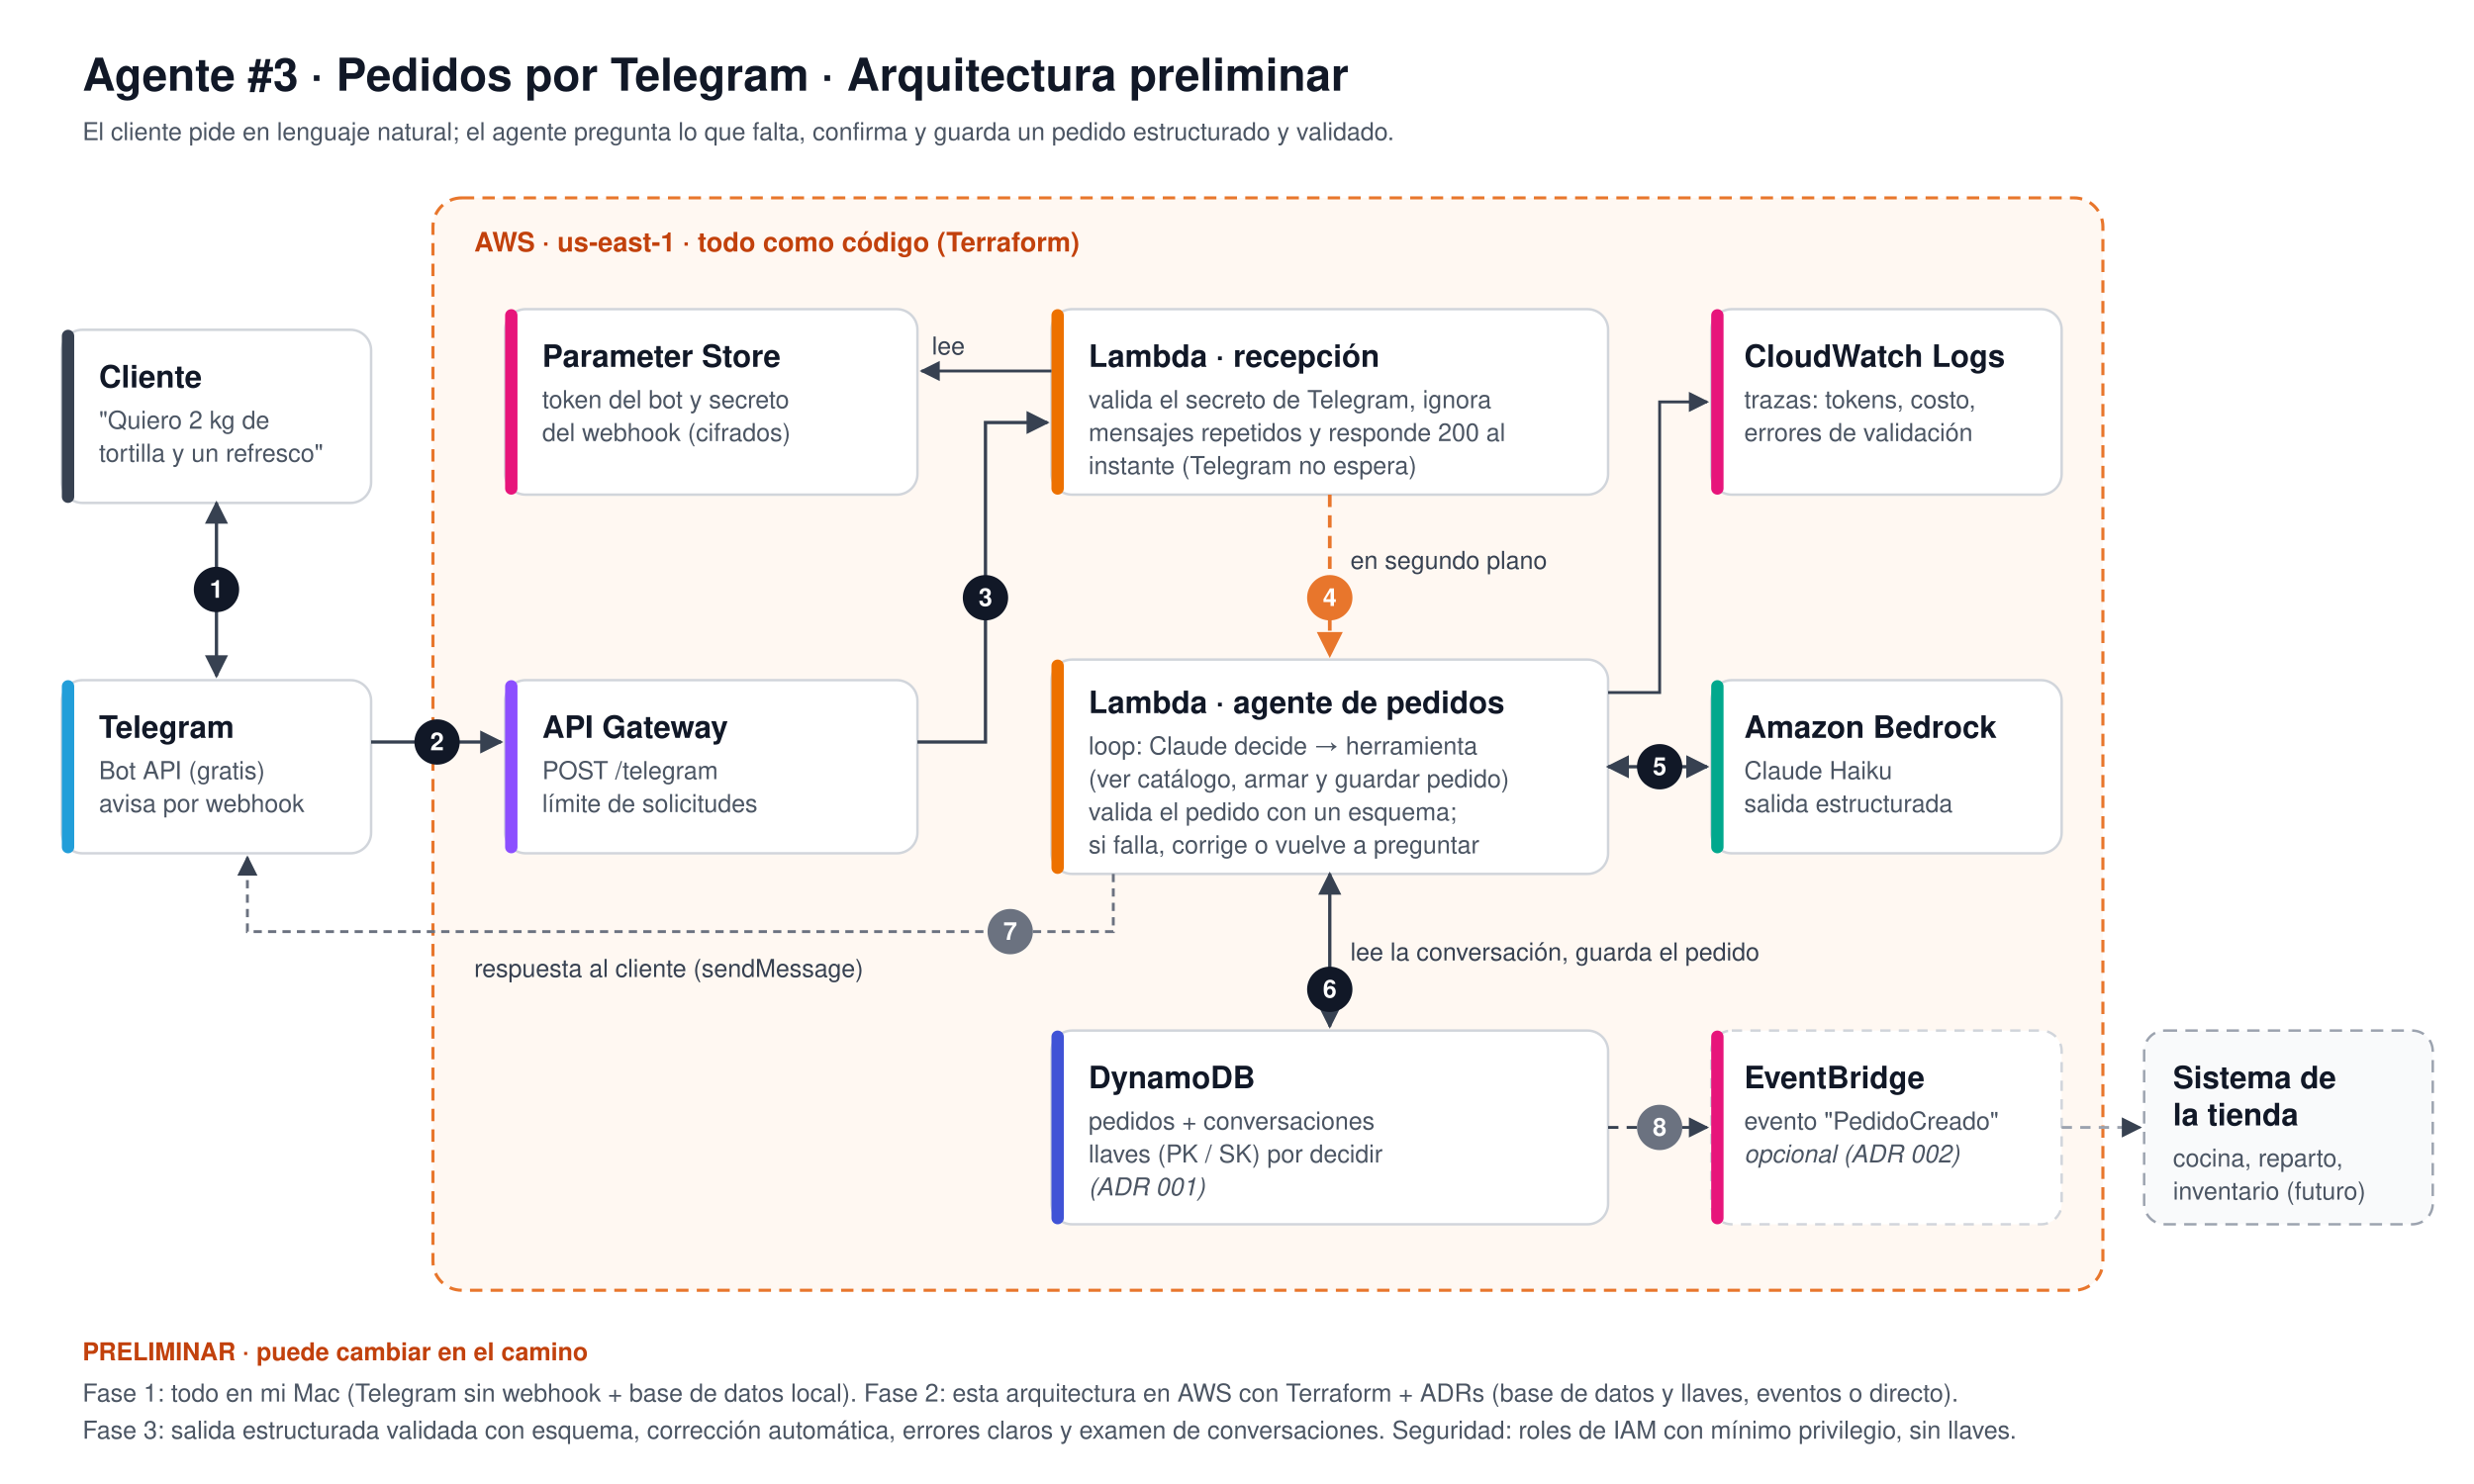
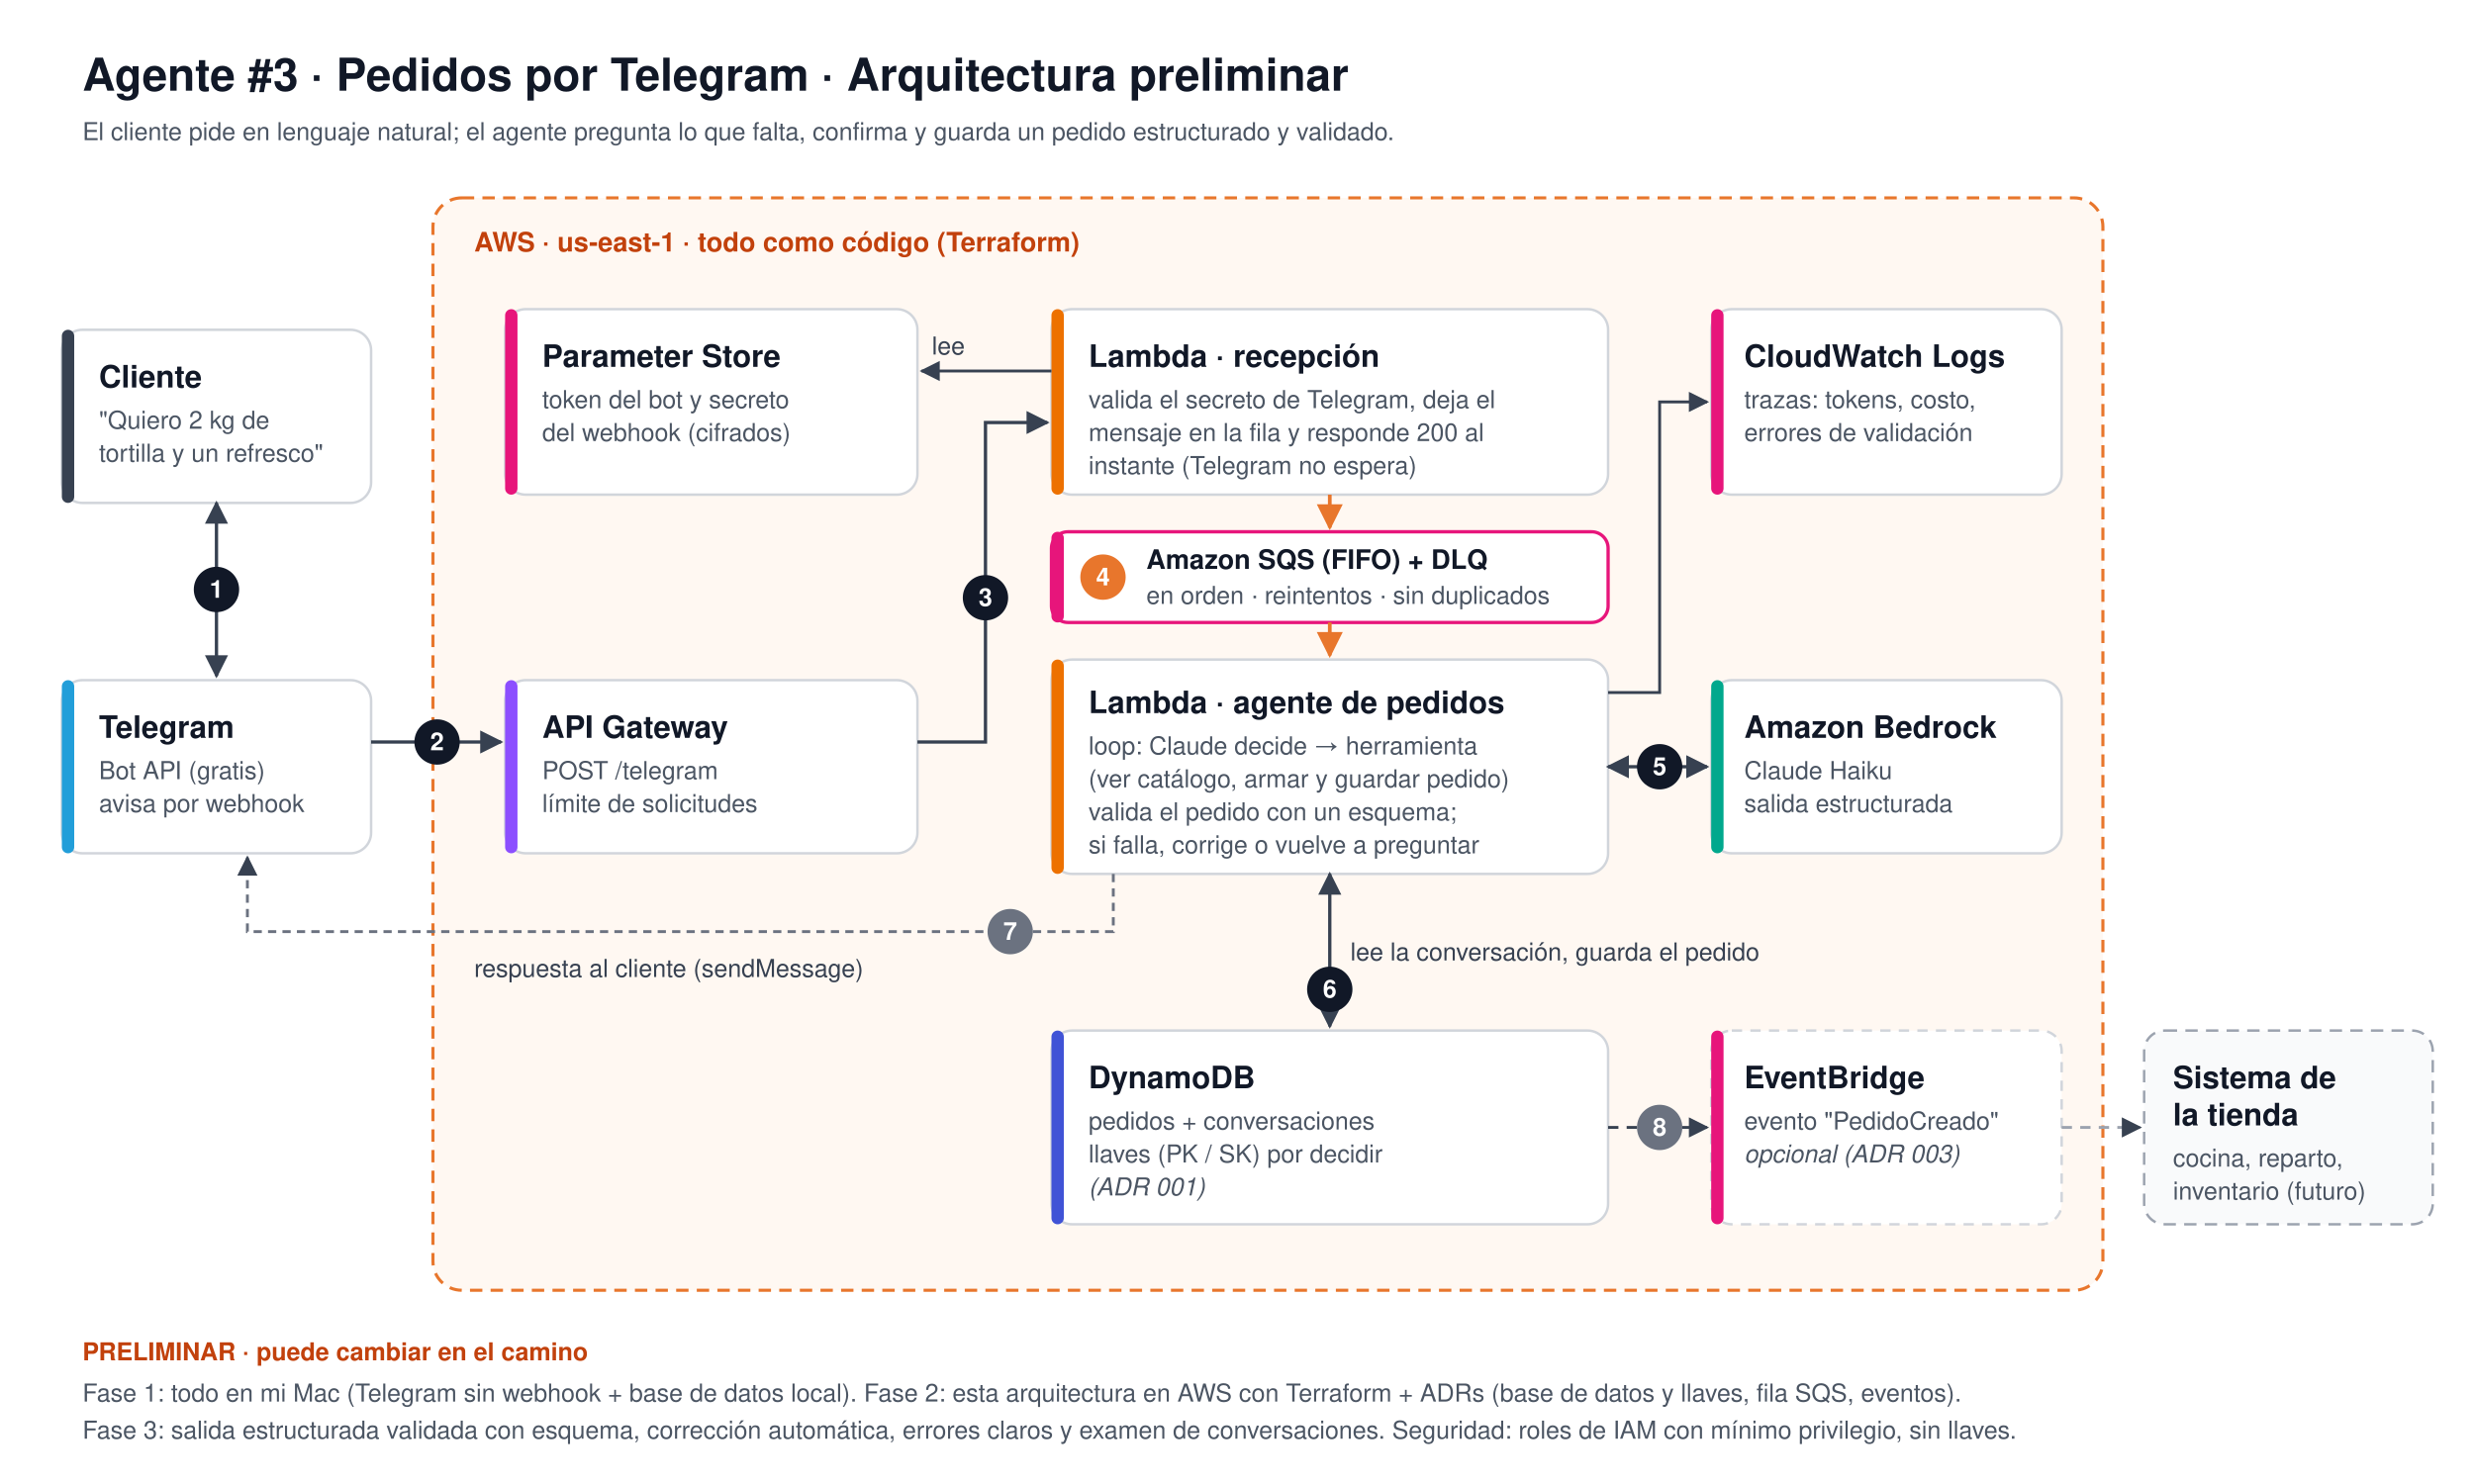
<svg xmlns="http://www.w3.org/2000/svg" width="1200" height="720" viewBox="0 0 1200 720" font-family="-apple-system, 'Segoe UI', Helvetica, Arial, sans-serif">
  <defs>
    <marker id="f" viewBox="0 0 10 10" refX="9" refY="5" markerWidth="7" markerHeight="7" orient="auto-start-reverse">
      <path d="M0,0 L10,5 L0,10 z" fill="#374151" />
    </marker>
    <marker id="fn" viewBox="0 0 10 10" refX="9" refY="5" markerWidth="7" markerHeight="7" orient="auto-start-reverse">
      <path d="M0,0 L10,5 L0,10 z" fill="#E8762C" />
    </marker>
    <style>
      .t{font-size:15px;font-weight:700;fill:#111827}
      .s{font-size:12px;fill:#4B5563}
      .l{font-size:12px;fill:#374151}
      .n{font-size:12px;font-weight:700;fill:#fff}
      .box{fill:#fff;stroke:#D1D5DB;stroke-width:1.2}
    </style>
  </defs>
  <rect width="1200" height="720" fill="#FFFFFF" />
  <text x="40" y="44" font-size="22" font-weight="700" fill="#111827">Agente #3 · Pedidos por Telegram · Arquitectura preliminar</text>
  <text x="40" y="68" class="s">El cliente pide en lenguaje natural; el agente pregunta lo que falta, confirma y guarda un pedido estructurado y validado.</text>
  <rect x="210" y="96" width="810" height="530" rx="14" fill="#FFF8F2" stroke="#E8762C" stroke-width="1.5" stroke-dasharray="6 4" />
  <text x="230" y="122" font-size="13" font-weight="700" fill="#C2410C">AWS · us-east-1 · todo como código (Terraform)</text>
  <rect x="30" y="160" width="150" height="84" rx="10" class="box" />
  <rect x="30" y="160" width="6" height="84" rx="3" fill="#374151" />
  <text x="48" y="188" class="t">Cliente</text>
  <text x="48" y="208" class="s">"Quiero 2 kg de</text>
  <text x="48" y="224" class="s">tortilla y un refresco"</text>
  <rect x="30" y="330" width="150" height="84" rx="10" class="box" />
  <rect x="30" y="330" width="6" height="84" rx="3" fill="#229ED9" />
  <text x="48" y="358" class="t">Telegram</text>
  <text x="48" y="378" class="s">Bot API (gratis)</text>
  <text x="48" y="394" class="s">avisa por webhook</text>
  <rect x="245" y="150" width="200" height="90" rx="10" class="box" />
  <rect x="245" y="150" width="6" height="90" rx="3" fill="#E7157B" />
  <text x="263" y="178" class="t">Parameter Store</text>
  <text x="263" y="198" class="s">token del bot y secreto</text>
  <text x="263" y="214" class="s">del webhook (cifrados)</text>
  <rect x="245" y="330" width="200" height="84" rx="10" class="box" />
  <rect x="245" y="330" width="6" height="84" rx="3" fill="#8C4FFF" />
  <text x="263" y="358" class="t">API Gateway</text>
  <text x="263" y="378" class="s">POST /telegram</text>
  <text x="263" y="394" class="s">límite de solicitudes</text>
  <rect x="510" y="150" width="270" height="90" rx="10" class="box" />
  <rect x="510" y="150" width="6" height="90" rx="3" fill="#ED7100" />
  <text x="528" y="178" class="t">Lambda · recepción</text>
-   <text x="528" y="198" class="s">valida el secreto de Telegram, ignora</text>
-   <text x="528" y="214" class="s">mensajes repetidos y responde 200 al</text>
+   <text x="528" y="198" class="s">valida el secreto de Telegram, deja el</text>
+   <text x="528" y="214" class="s">mensaje en la fila y responde 200 al</text>
  <text x="528" y="230" class="s">instante (Telegram no espera)</text>
  <rect x="510" y="320" width="270" height="104" rx="10" class="box" />
  <rect x="510" y="320" width="6" height="104" rx="3" fill="#ED7100" />
  <text x="528" y="346" class="t">Lambda · agente de pedidos</text>
  <text x="528" y="366" class="s">loop: Claude decide → herramienta</text>
  <text x="528" y="382" class="s">(ver catálogo, armar y guardar pedido)</text>
  <text x="528" y="398" class="s">valida el pedido con un esquema;</text>
  <text x="528" y="414" class="s">si falla, corrige o vuelve a preguntar</text>
  <rect x="830" y="330" width="170" height="84" rx="10" class="box" />
  <rect x="830" y="330" width="6" height="84" rx="3" fill="#01A88D" />
  <text x="846" y="358" class="t">Amazon Bedrock</text>
  <text x="846" y="378" class="s">Claude Haiku</text>
  <text x="846" y="394" class="s">salida estructurada</text>
  <rect x="830" y="150" width="170" height="90" rx="10" class="box" />
  <rect x="830" y="150" width="6" height="90" rx="3" fill="#E7157B" />
  <text x="846" y="178" class="t">CloudWatch Logs</text>
  <text x="846" y="198" class="s">trazas: tokens, costo,</text>
  <text x="846" y="214" class="s">errores de validación</text>
  <rect x="510" y="500" width="270" height="94" rx="10" class="box" stroke="#4053D6" stroke-width="2" />
  <rect x="510" y="500" width="6" height="94" rx="3" fill="#4053D6" />
  <text x="528" y="528" class="t">DynamoDB</text>
  <text x="528" y="548" class="s">pedidos + conversaciones</text>
  <text x="528" y="564" class="s">llaves (PK / SK) por decidir</text>
  <text x="528" y="580" class="s" font-style="italic">(ADR 001)</text>
  <rect x="830" y="500" width="170" height="94" rx="10" class="box" stroke-dasharray="5 4" />
  <rect x="830" y="500" width="6" height="94" rx="3" fill="#E7157B" />
  <text x="846" y="528" class="t">EventBridge</text>
  <text x="846" y="548" class="s">evento "PedidoCreado"</text>
-   <text x="846" y="564" class="s" font-style="italic">opcional (ADR 002)</text>
+   <text x="846" y="564" class="s" font-style="italic">opcional (ADR 003)</text>
  <rect x="1040" y="500" width="140" height="94" rx="10" fill="#F9FAFB" stroke="#9CA3AF" stroke-width="1.2" stroke-dasharray="6 4" />
  <text x="1054" y="528" class="t">Sistema de</text>
  <text x="1054" y="546" class="t">la tienda</text>
  <text x="1054" y="566" class="s">cocina, reparto,</text>
  <text x="1054" y="582" class="s">inventario (futuro)</text>
  <line x1="105" y1="244" x2="105" y2="328" stroke="#374151" stroke-width="1.6" marker-start="url(#f)" marker-end="url(#f)" />
  <line x1="180" y1="360" x2="243" y2="360" stroke="#374151" stroke-width="1.6" marker-end="url(#f)" />
  <path d="M445,360 L478,360 L478,205 L508,205" fill="none" stroke="#374151" stroke-width="1.6" marker-end="url(#f)" />
  <line x1="510" y1="180" x2="447" y2="180" stroke="#374151" stroke-width="1.4" marker-end="url(#f)" />
  <text x="452" y="172" class="l">lee</text>
-   <line x1="645" y1="240" x2="645" y2="318" stroke="#E8762C" stroke-width="1.8" stroke-dasharray="6 4" marker-end="url(#fn)" />
-   <text x="655" y="276" class="l">en segundo plano</text>
+   <line x1="645" y1="240" x2="645" y2="256" stroke="#E8762C" stroke-width="1.8" marker-end="url(#fn)" />
+   <rect x="510" y="258" width="270" height="44" rx="8" fill="#fff" stroke="#E7157B" stroke-width="1.6" />
+   <rect x="510" y="258" width="6" height="44" rx="3" fill="#E7157B" />
+   <text x="556" y="276" font-size="13" font-weight="700" fill="#111827">Amazon SQS (FIFO) + DLQ</text>
+   <text x="556" y="293" class="s">en orden · reintentos · sin duplicados</text>
+   <line x1="645" y1="302" x2="645" y2="318" stroke="#E8762C" stroke-width="1.8" marker-end="url(#fn)" />
  <line x1="780" y1="372" x2="828" y2="372" stroke="#374151" stroke-width="1.6" marker-start="url(#f)" marker-end="url(#f)" />
  <line x1="645" y1="424" x2="645" y2="498" stroke="#374151" stroke-width="1.6" marker-start="url(#f)" marker-end="url(#f)" />
  <text x="655" y="466" class="l">lee la conversación, guarda el pedido</text>
  <path d="M540,424 L540,452 L120,452 L120,416" fill="none" stroke="#6B7280" stroke-width="1.4" stroke-dasharray="4 3" marker-end="url(#f)" />
  <text x="230" y="474" class="l">respuesta al cliente (sendMessage)</text>
  <path d="M780,336 L805,336 L805,195 L828,195" fill="none" stroke="#374151" stroke-width="1.4" marker-end="url(#f)" />
  <line x1="780" y1="547" x2="828" y2="547" stroke="#374151" stroke-width="1.4" stroke-dasharray="5 4" marker-end="url(#f)" />
  <line x1="1000" y1="547" x2="1038" y2="547" stroke="#9CA3AF" stroke-width="1.4" stroke-dasharray="5 4" marker-end="url(#f)" />
  <g>
    <circle cx="105" cy="286" r="11" fill="#111827" />
    <text x="105" y="290" class="n" text-anchor="middle">1</text>
    <circle cx="212" cy="360" r="11" fill="#111827" />
    <text x="212" y="364" class="n" text-anchor="middle">2</text>
    <circle cx="478" cy="290" r="11" fill="#111827" />
    <text x="478" y="294" class="n" text-anchor="middle">3</text>
-     <circle cx="645" cy="290" r="11" fill="#E8762C" />
-     <text x="645" y="294" class="n" text-anchor="middle">4</text>
+     <circle cx="535" cy="280" r="11" fill="#E8762C" />
+     <text x="535" y="284" class="n" text-anchor="middle">4</text>
    <circle cx="805" cy="372" r="11" fill="#111827" />
    <text x="805" y="376" class="n" text-anchor="middle">5</text>
    <circle cx="645" cy="480" r="11" fill="#111827" />
    <text x="645" y="484" class="n" text-anchor="middle">6</text>
    <circle cx="490" cy="452" r="11" fill="#6B7280" />
    <text x="490" y="456" class="n" text-anchor="middle">7</text>
    <circle cx="805" cy="547" r="11" fill="#6B7280" />
    <text x="805" y="551" class="n" text-anchor="middle">8</text>
  </g>
  <text x="40" y="660" font-size="12" font-weight="700" fill="#C2410C">PRELIMINAR · puede cambiar en el camino</text>
-   <text x="40" y="680" class="s">Fase 1: todo en mi Mac (Telegram sin webhook + base de datos local).  Fase 2: esta arquitectura en AWS con Terraform + ADRs (base de datos y llaves, eventos o directo).</text>
+   <text x="40" y="680" class="s">Fase 1: todo en mi Mac (Telegram sin webhook + base de datos local).  Fase 2: esta arquitectura en AWS con Terraform + ADRs (base de datos y llaves, fila SQS, eventos).</text>
  <text x="40" y="698" class="s">Fase 3: salida estructurada validada con esquema, corrección automática, errores claros y examen de conversaciones.  Seguridad: roles de IAM con mínimo privilegio, sin llaves.</text>
</svg>
